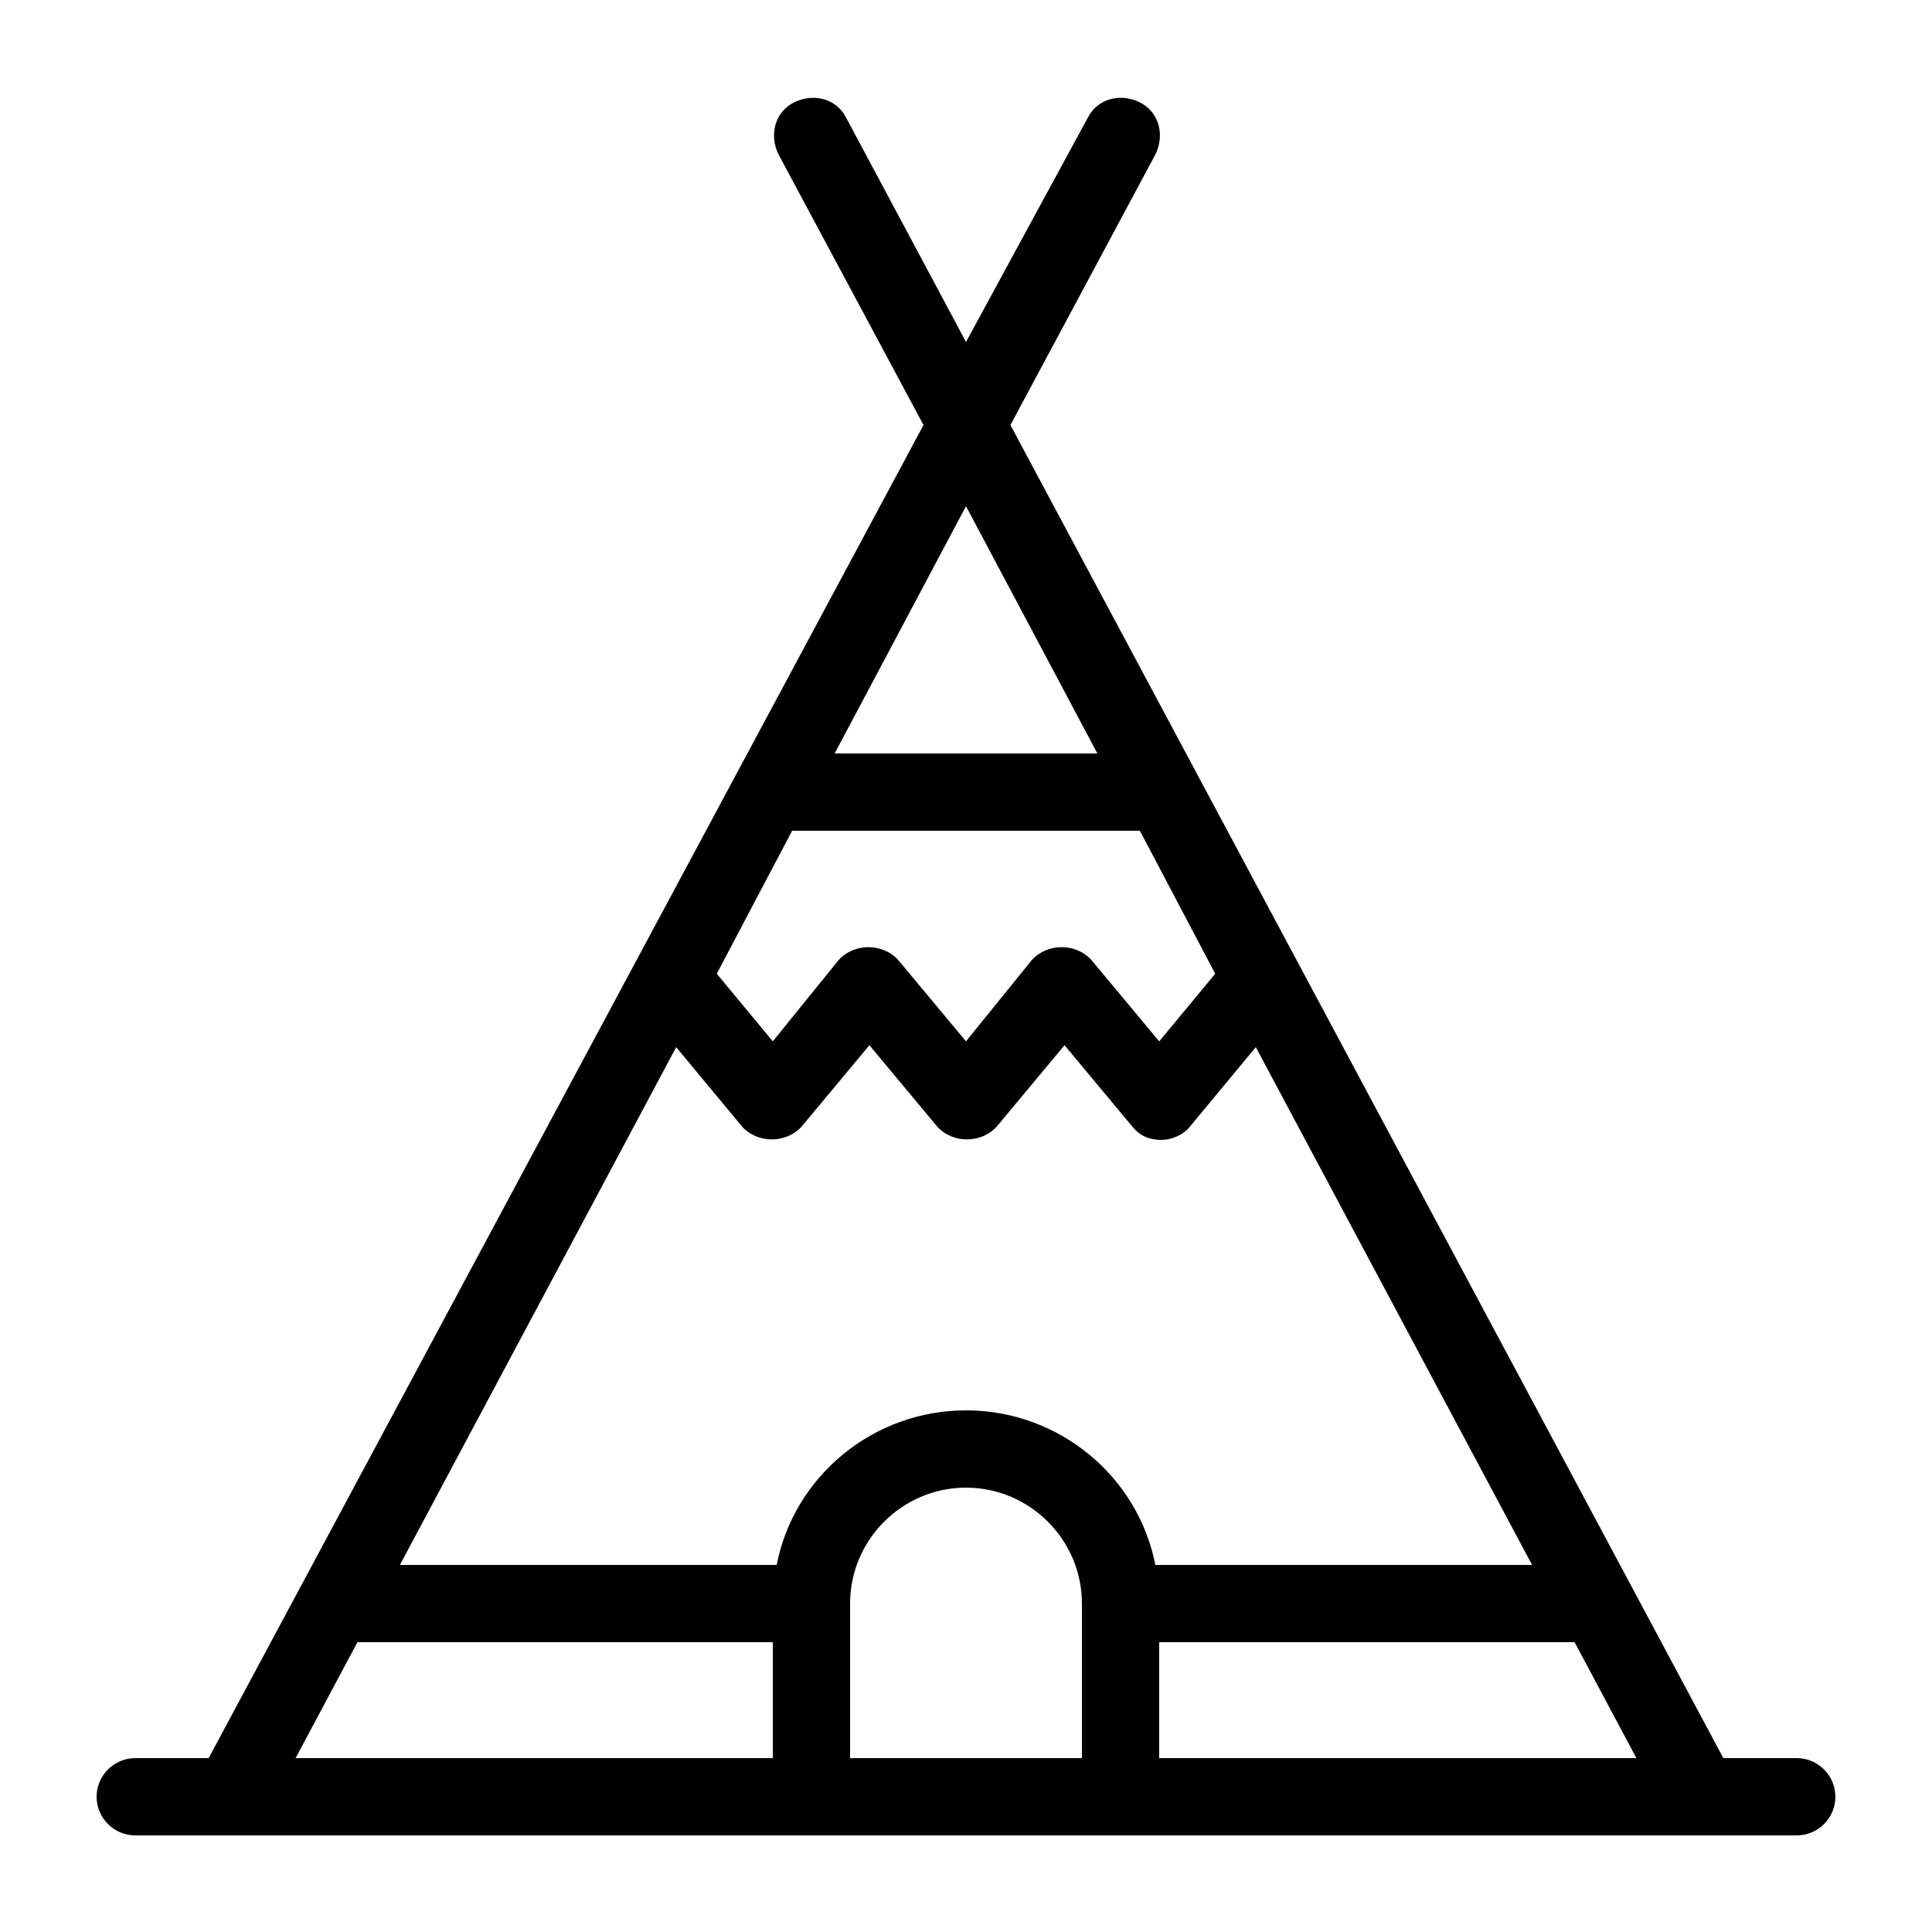
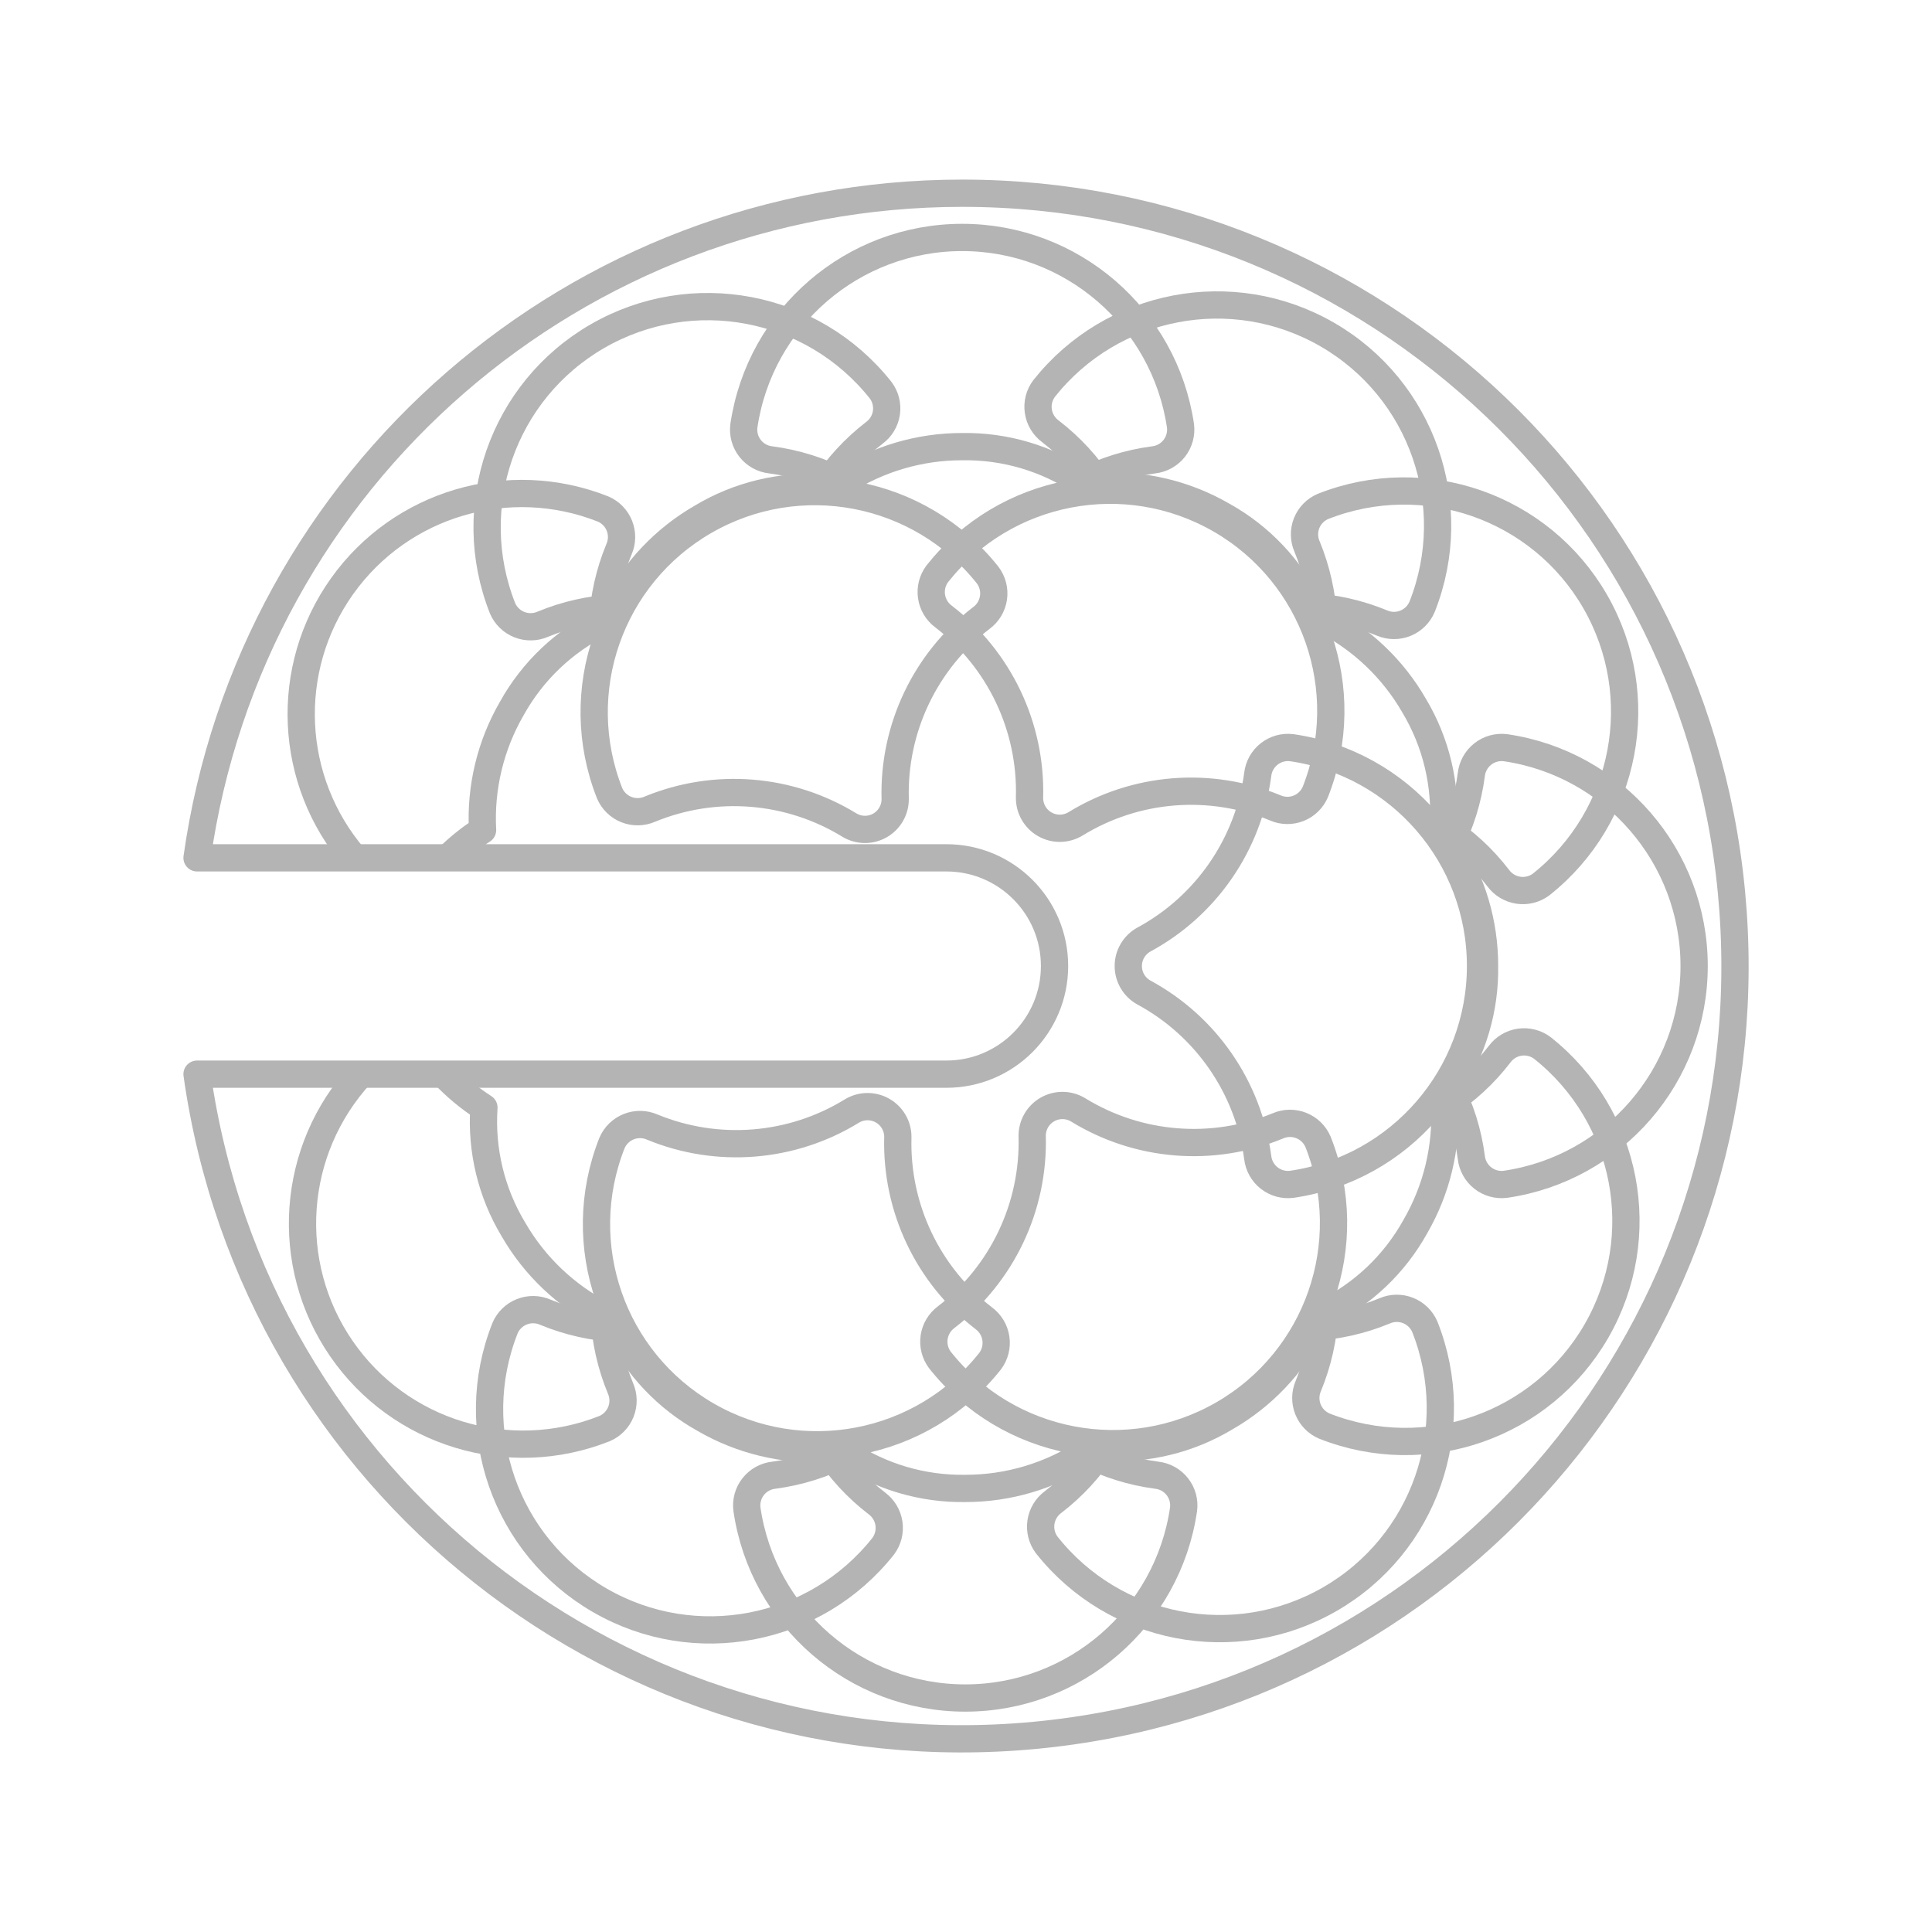
- <svg xmlns="http://www.w3.org/2000/svg" version="1.1" id="Layer_1" x="0px" y="0px" viewBox="0 0 100 100" style="enable-background:new 0 0 100 100;" xml:space="preserve">
-   <path d="M93,91h-3.8L52.3,22l7.5-14c0.5-1,0.2-2.2-0.8-2.7c-1-0.5-2.2-0.2-2.7,0.8L50,17.7L43.8,6.1c-0.5-1-1.7-1.3-2.7-0.8  c-1,0.5-1.3,1.7-0.8,2.7l7.5,14L10.8,91H7c-1.1,0-2,0.9-2,2s0.9,2,2,2h35h16h35c1.1,0,2-0.9,2-2S94.1,91,93,91z M40.2,81H20.7  L35,54.2l3.4,4.1c0.8,0.9,2.3,0.9,3.1,0l3.5-4.2l3.5,4.2c0.8,0.9,2.3,0.9,3.1,0l3.5-4.2l3.5,4.2c0.4,0.5,0.9,0.7,1.5,0.7  s1.2-0.3,1.5-0.7l3.4-4.1L79.3,81H59.8c-0.9-4.6-5-8-9.8-8C45.2,73,41.1,76.4,40.2,81z M41,43h18l3.9,7.4L60,53.9l-3.5-4.2  c-0.8-0.9-2.3-0.9-3.1,0L50,53.9l-3.5-4.2c-0.8-0.9-2.3-0.9-3.1,0L40,53.9l-2.9-3.5L41,43z M60,85h21.5l3.2,6H60V85z M56.8,39H43.2  L50,26.2L56.8,39z M18.5,85H40v6H15.3L18.5,85z M44,91v-8c0-3.3,2.7-6,6-6s6,2.7,6,6v8H44z" />
+ <svg xmlns="http://www.w3.org/2000/svg" id="Layer_1" data-name="Layer 1" viewBox="0 0 283.46 283.46">
+   <defs>
+     <style>.cls-1{fill:none;stroke:#b4b4b4;stroke-linejoin:round;stroke-width:4px;}</style>
+   </defs>
+   <path class="cls-1" d="M211.76,121.41a32,32,0,0,1,8.07,7.44,4.48,4.48,0,0,0,6.28.92,32.37,32.37,0,0,0-32-55.47,4.45,4.45,0,0,0-2.34,5.89,32.4,32.4,0,0,1,2.4,10.71h0a32.17,32.17,0,0,1,13.32,12.65A30.68,30.68,0,0,1,211.76,121.41Z" />
+   <path class="cls-1" d="M158.78,70.74a32.14,32.14,0,0,1,10.48-3.27,4.47,4.47,0,0,0,3.94-5,32.38,32.38,0,0,0-64.06,0,4.46,4.46,0,0,0,3.94,5,32.08,32.08,0,0,1,10.47,3.27h0a32.27,32.27,0,0,1,17.62-5.21A30.68,30.68,0,0,1,158.78,70.74Z" />
+   <path class="cls-1" d="M65.72,125.86a31.82,31.82,0,0,1,5.08-4.07h0a32.22,32.22,0,0,1,4.3-17.86A30.69,30.69,0,0,1,88.41,91.28a32.06,32.06,0,0,1,2.41-10.7,4.47,4.47,0,0,0-2.34-5.9A32.37,32.37,0,0,0,52,125.86" />
+   <path class="cls-1" d="M52.93,157.6a32.37,32.37,0,0,0,35.77,52,4.47,4.47,0,0,0,2.34-5.9A32.06,32.06,0,0,1,88.63,193h0a32.24,32.24,0,0,1-13.32-12.65A30.68,30.68,0,0,1,71,162.5a32.23,32.23,0,0,1-5.89-4.89" />
+   <path class="cls-1" d="M124,213.17a32.25,32.25,0,0,1-10.47,3.27,4.46,4.46,0,0,0-3.94,5,32.37,32.37,0,0,0,64.06,0,4.46,4.46,0,0,0-3.94-5,32.25,32.25,0,0,1-10.47-3.27h0a32.27,32.27,0,0,1-17.62,5.21A30.81,30.81,0,0,1,124,213.17Z" />
+   <path class="cls-1" d="M194.36,192.62a32.15,32.15,0,0,1-2.4,10.71,4.47,4.47,0,0,0,2.34,5.9,32.37,32.37,0,0,0,32-55.47,4.47,4.47,0,0,0-6.28.91,32,32,0,0,1-8.07,7.44h0a32.18,32.18,0,0,1-4.3,17.86A30.66,30.66,0,0,1,194.36,192.62Z" />
+   <path class="cls-1" d="M192.06,89a32.17,32.17,0,0,1,10.71,2.41A4.47,4.47,0,0,0,208.66,89a32.37,32.37,0,0,0-55.47-32,4.47,4.47,0,0,0,.92,6.28,32.15,32.15,0,0,1,7.44,8.07h0a32.2,32.2,0,0,1,17.86,4.3A30.66,30.66,0,0,1,192.06,89Z" />
+   <path class="cls-1" d="M157.79,120.88a32.39,32.39,0,0,1,29.31-2.35,4.45,4.45,0,0,0,5.89-2.35,32.37,32.37,0,0,0-55.47-32,4.47,4.47,0,0,0,.92,6.28A32.37,32.37,0,0,1,151.05,117,4.44,4.44,0,0,0,157.79,120.88Z" />
+   <path class="cls-1" d="M120.85,71.58a32.45,32.45,0,0,1,7.43-8.07,4.45,4.45,0,0,0,.92-6.27,32.37,32.37,0,0,0-55.47,32,4.48,4.48,0,0,0,5.9,2.35,32.06,32.06,0,0,1,10.7-2.41h0A32.17,32.17,0,0,1,103,75.88,30.74,30.74,0,0,1,120.85,71.58Z" />
+   <path class="cls-1" d="M131.34,117.22A32.35,32.35,0,0,1,144,90.66a4.47,4.47,0,0,0,.91-6.28,32.37,32.37,0,0,0-55.47,32,4.47,4.47,0,0,0,5.9,2.34,32.42,32.42,0,0,1,29.31,2.35A4.43,4.43,0,0,0,131.34,117.22Z" />
+   <path class="cls-1" d="M90.72,194.93A32.17,32.17,0,0,1,80,192.52a4.47,4.47,0,0,0-5.9,2.34,32.37,32.37,0,0,0,55.48,32,4.48,4.48,0,0,0-.92-6.28,32,32,0,0,1-7.44-8.07h0a32.19,32.19,0,0,1-17.86-4.29A30.71,30.71,0,0,1,90.72,194.93Z" />
+   <path class="cls-1" d="M125,163a32.39,32.39,0,0,1-29.31,2.36,4.47,4.47,0,0,0-5.9,2.34,32.37,32.37,0,0,0,55.48,32,4.48,4.48,0,0,0-.92-6.28,32.39,32.39,0,0,1-12.62-26.56A4.44,4.44,0,0,0,125,163Z" />
+   <path class="cls-1" d="M161.93,212.32a32,32,0,0,1-7.44,8.07,4.48,4.48,0,0,0-.92,6.28,32.37,32.37,0,0,0,55.48-32,4.47,4.47,0,0,0-5.9-2.34,32.17,32.17,0,0,1-10.71,2.41h0A32.17,32.17,0,0,1,179.79,208,30.74,30.74,0,0,1,161.93,212.32Z" />
+   <path class="cls-1" d="M151.44,166.69a32.39,32.39,0,0,1-12.62,26.56,4.48,4.48,0,0,0-.92,6.28,32.37,32.37,0,0,0,55.48-32,4.47,4.47,0,0,0-5.9-2.34,32.39,32.39,0,0,1-29.31-2.36A4.44,4.44,0,0,0,151.44,166.69Z" />
+   <path class="cls-1" d="M212.6,159.35a32,32,0,0,1,3.27,10.47,4.47,4.47,0,0,0,5,3.94,32.37,32.37,0,0,0,0-64.06,4.48,4.48,0,0,0-5,3.94,32.14,32.14,0,0,1-3.27,10.48h0a32.17,32.17,0,0,1,5.21,17.61A30.71,30.71,0,0,1,212.6,159.35Z" />
+   <path class="cls-1" d="M167.83,145.62a32.39,32.39,0,0,1,16.7,24.2,4.47,4.47,0,0,0,5,3.94,32.37,32.37,0,0,0,0-64.06,4.47,4.47,0,0,0-5,3.94,32.39,32.39,0,0,1-16.7,24.21A4.44,4.44,0,0,0,167.83,145.62Z" />
+   <path class="cls-1" d="M141.17,28.35A113.39,113.39,0,0,0,28.91,125.86H138.85a15.87,15.87,0,1,1,0,31.74H28.91A113.38,113.38,0,1,0,141.17,28.35Z" />
</svg>
